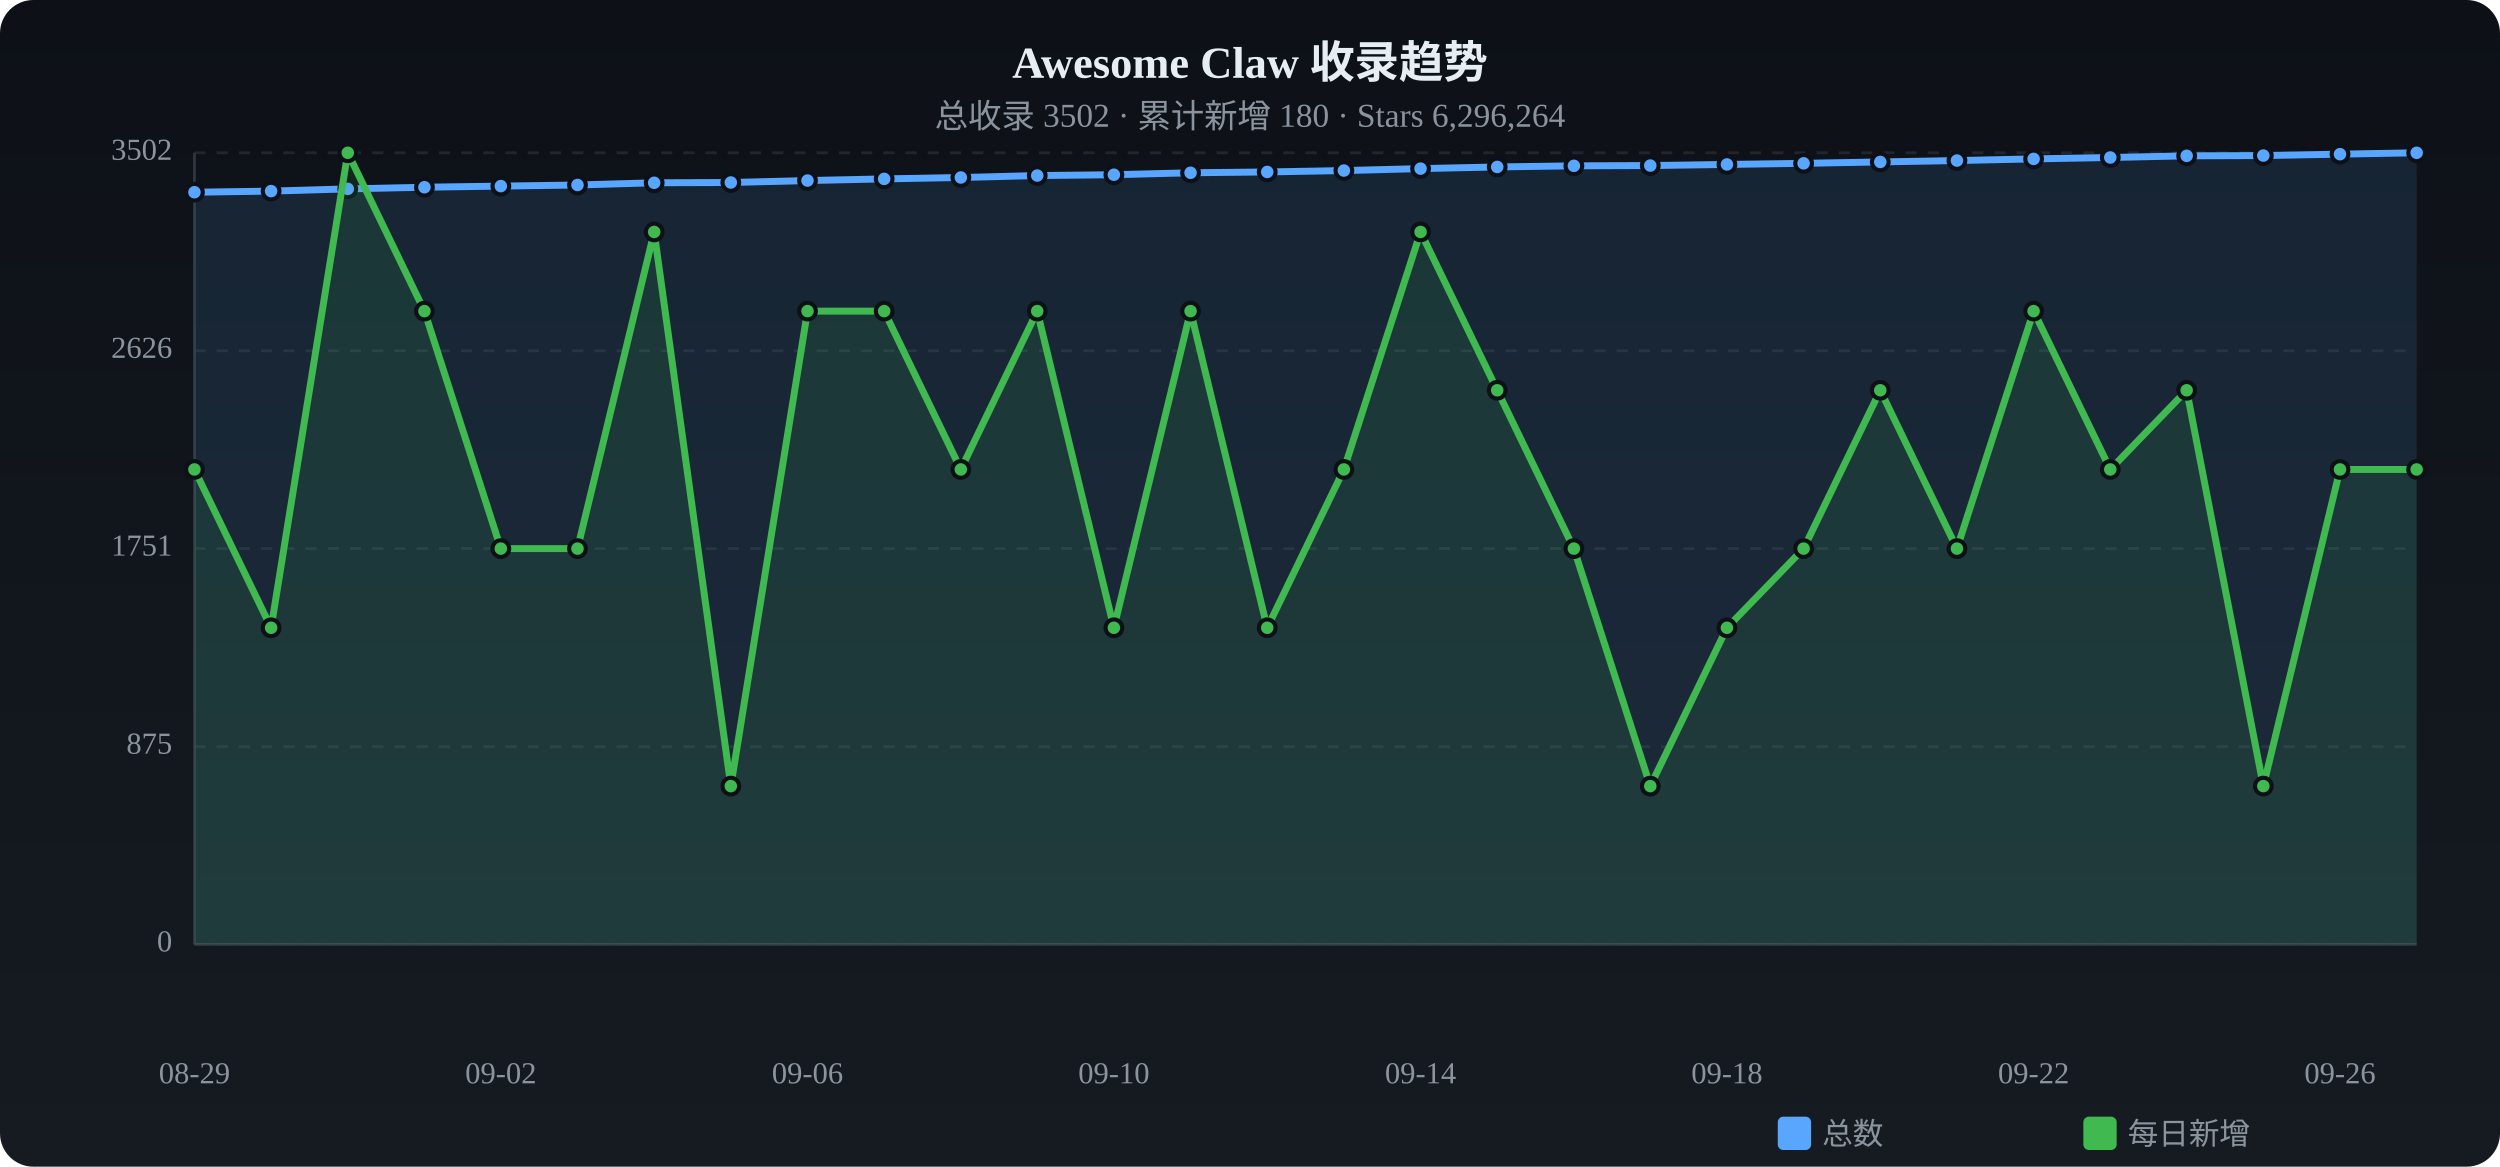
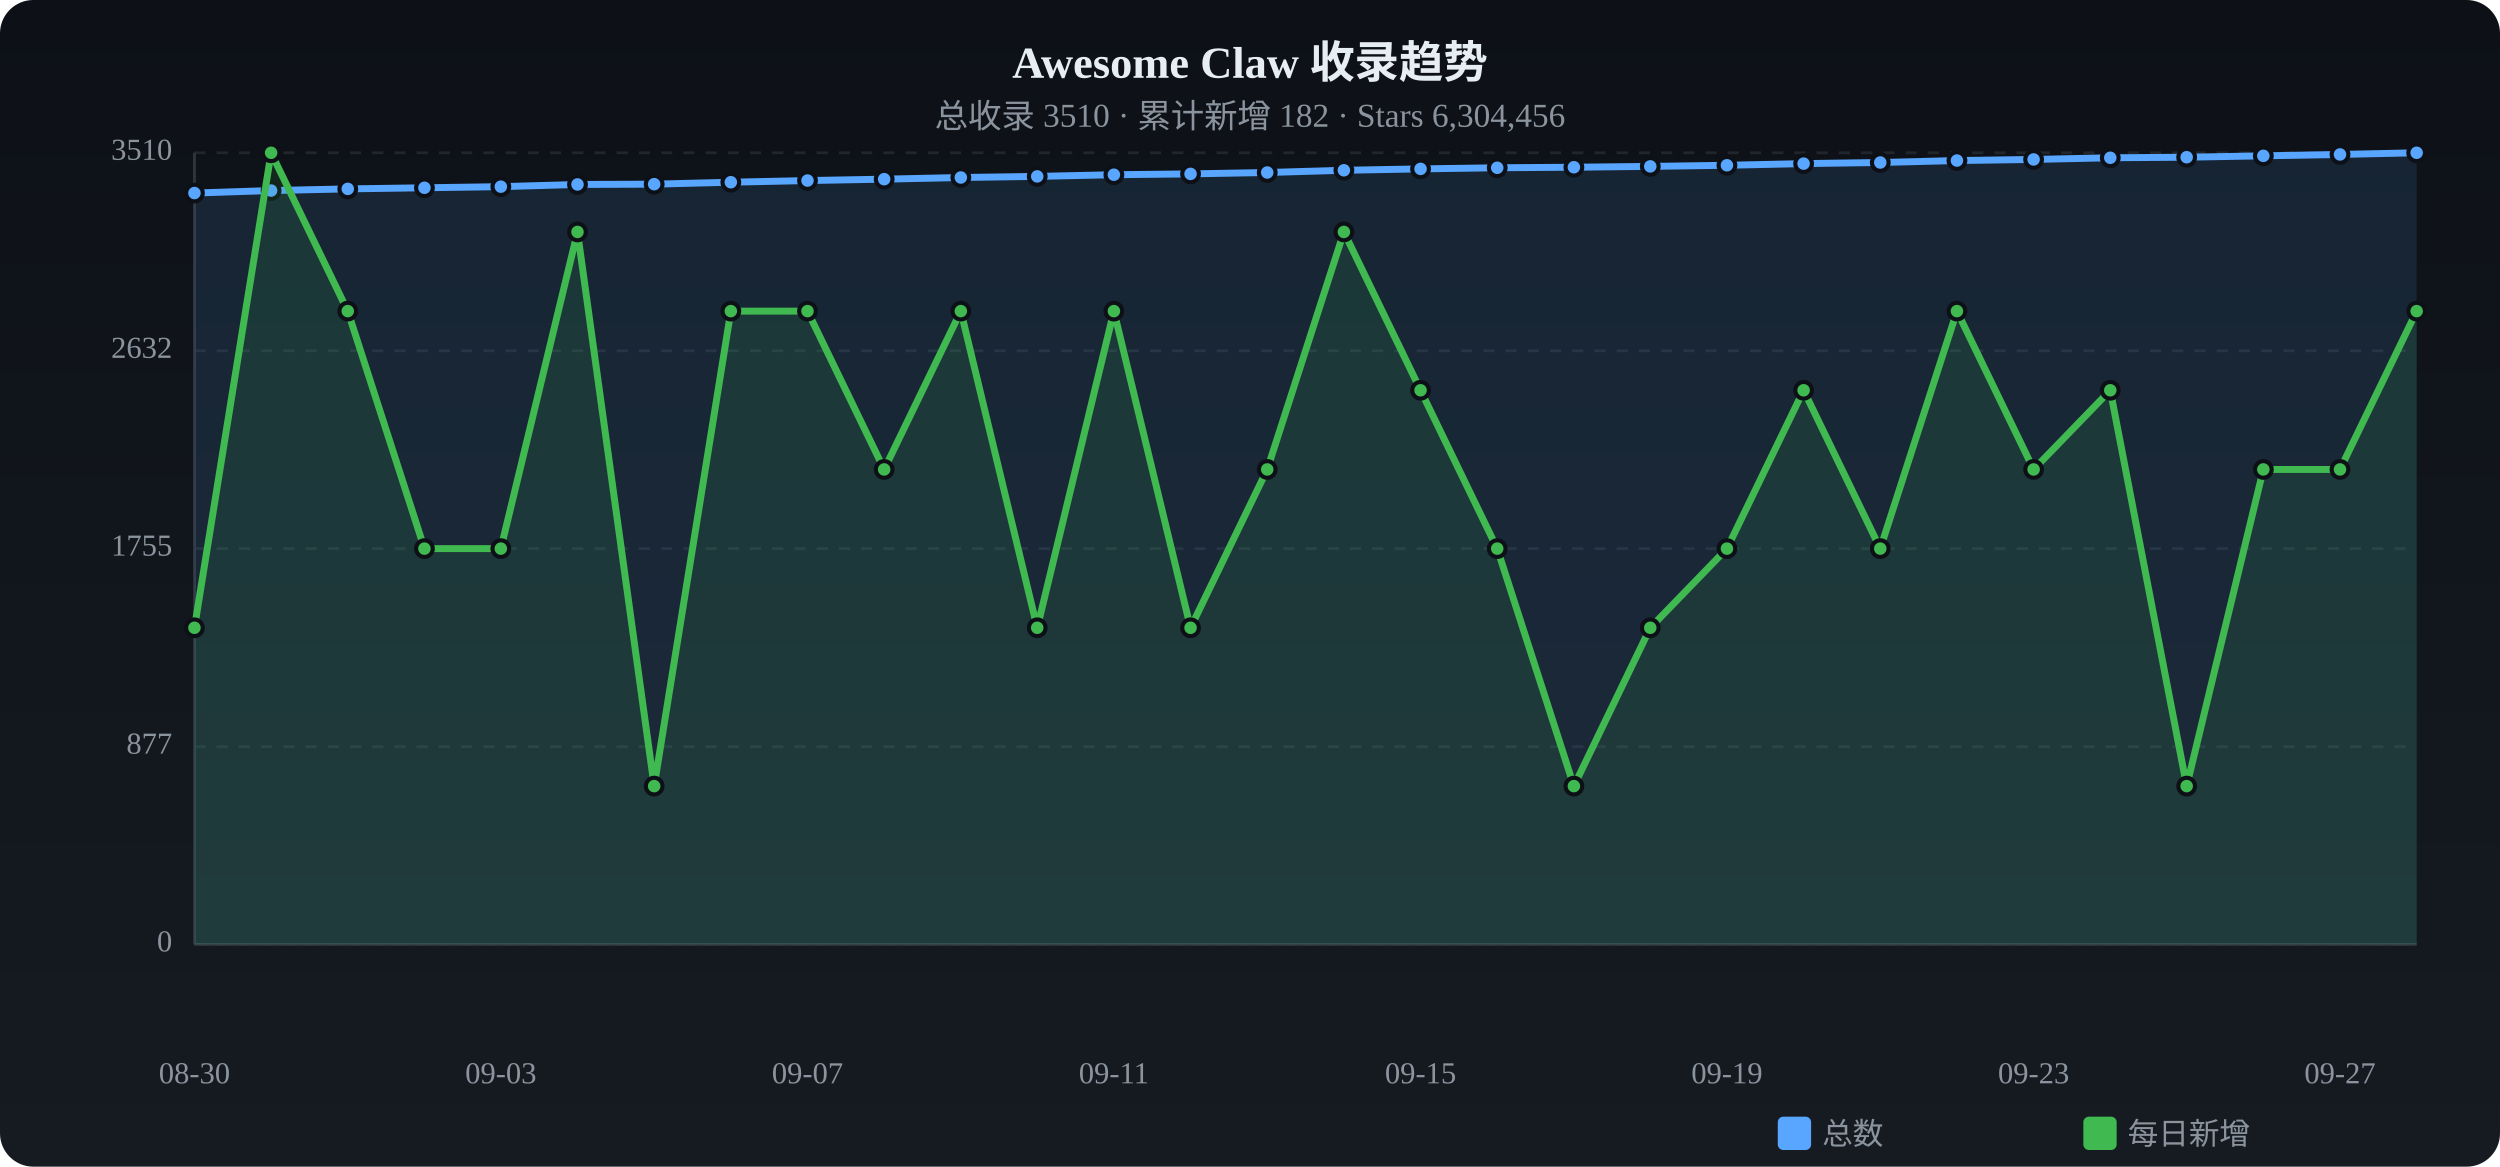
<svg xmlns="http://www.w3.org/2000/svg" viewBox="0 0 900 420" width="900" height="420">
  <defs>
    <linearGradient id="tbg" x1="0%" y1="0%" x2="0%" y2="100%">
      <stop offset="0%" stop-color="#0d1117" />
      <stop offset="100%" stop-color="#161b22" />
    </linearGradient>
  </defs>
  <rect width="900" height="420" rx="12" fill="url(#tbg)" />
  <text x="450.0" y="28" text-anchor="middle" fill="#e6edf3" font-size="16" font-weight="bold">Awesome Claw 收录趋势</text>
-   <text x="450.0" y="46" text-anchor="middle" fill="#8b949e" font-size="12">总收录 3502 · 累计新增 180 · Stars 6,296,264</text>
+   <text x="450.0" y="46" text-anchor="middle" fill="#8b949e" font-size="12">总收录 3510 · 累计新增 182 · Stars 6,304,456</text>
  <text x="62" y="340.0" text-anchor="end" fill="#8b949e" font-size="11" dominant-baseline="middle">0</text>
  <line x1="70" y1="340.0" x2="870" y2="340.0" stroke="#21262d" stroke-dasharray="4 4" />
-   <text x="62" y="268.8" text-anchor="end" fill="#8b949e" font-size="11" dominant-baseline="middle">875</text>
+   <text x="62" y="268.8" text-anchor="end" fill="#8b949e" font-size="11" dominant-baseline="middle">877</text>
  <line x1="70" y1="268.8" x2="870" y2="268.8" stroke="#21262d" stroke-dasharray="4 4" />
-   <text x="62" y="197.5" text-anchor="end" fill="#8b949e" font-size="11" dominant-baseline="middle">1751</text>
+   <text x="62" y="197.5" text-anchor="end" fill="#8b949e" font-size="11" dominant-baseline="middle">1755</text>
  <line x1="70" y1="197.5" x2="870" y2="197.5" stroke="#21262d" stroke-dasharray="4 4" />
-   <text x="62" y="126.3" text-anchor="end" fill="#8b949e" font-size="11" dominant-baseline="middle">2626</text>
+   <text x="62" y="126.3" text-anchor="end" fill="#8b949e" font-size="11" dominant-baseline="middle">2632</text>
  <line x1="70" y1="126.3" x2="870" y2="126.3" stroke="#21262d" stroke-dasharray="4 4" />
-   <text x="62" y="55.0" text-anchor="end" fill="#8b949e" font-size="11" dominant-baseline="middle">3502</text>
+   <text x="62" y="55.0" text-anchor="end" fill="#8b949e" font-size="11" dominant-baseline="middle">3510</text>
  <line x1="70" y1="55.0" x2="870" y2="55.0" stroke="#21262d" stroke-dasharray="4 4" />
  <line x1="70" y1="55" x2="70" y2="340" stroke="#30363d" />
  <line x1="70" y1="340" x2="870" y2="340" stroke="#30363d" />
-   <path d="M70.0,69.2 L97.6,68.8 L125.2,68.0 L152.8,67.4 L180.3,67.0 L207.9,66.6 L235.5,65.8 L263.1,65.7 L290.7,65.0 L318.3,64.4 L345.9,63.9 L373.4,63.2 L401.0,62.9 L428.6,62.2 L456.2,61.9 L483.8,61.4 L511.4,60.7 L539.0,60.1 L566.6,59.7 L594.1,59.6 L621.7,59.2 L649.3,58.8 L676.9,58.3 L704.5,57.8 L732.1,57.2 L759.7,56.7 L787.2,56.1 L814.8,56.0 L842.4,55.5 L870.0,55.0 L870.0,340 L70.0,340 Z" fill="#58a6ff" opacity="0.12" />
-   <polyline points="70.0,69.2 97.6,68.8 125.2,68.0 152.8,67.4 180.3,67.0 207.9,66.6 235.5,65.8 263.1,65.7 290.7,65.0 318.3,64.4 345.9,63.9 373.4,63.2 401.0,62.9 428.6,62.2 456.2,61.9 483.8,61.4 511.4,60.7 539.0,60.1 566.6,59.7 594.1,59.6 621.7,59.2 649.3,58.8 676.9,58.3 704.5,57.8 732.1,57.2 759.7,56.7 787.2,56.1 814.8,56.0 842.4,55.5 870.0,55.0" fill="none" stroke="#58a6ff" stroke-width="2.5" stroke-linecap="round" stroke-linejoin="round" />
-   <circle cx="70.0" cy="69.2" r="3" fill="#58a6ff" stroke="#0d1117" stroke-width="1.5" />
-   <circle cx="97.6" cy="68.8" r="3" fill="#58a6ff" stroke="#0d1117" stroke-width="1.5" />
+   <path d="M70.0,69.5 L97.6,68.6 L125.2,68.0 L152.8,67.6 L180.3,67.2 L207.9,66.4 L235.5,66.3 L263.1,65.6 L290.7,65.0 L318.3,64.5 L345.9,63.9 L373.4,63.5 L401.0,62.9 L428.6,62.6 L456.2,62.1 L483.8,61.3 L511.4,60.8 L539.0,60.4 L566.6,60.2 L594.1,59.9 L621.7,59.5 L649.3,58.9 L676.9,58.5 L704.5,57.8 L732.1,57.4 L759.7,56.8 L787.2,56.6 L814.8,56.1 L842.4,55.6 L870.0,55.0 L870.0,340 L70.0,340 Z" fill="#58a6ff" opacity="0.12" />
+   <polyline points="70.0,69.5 97.6,68.6 125.2,68.0 152.8,67.6 180.3,67.2 207.9,66.4 235.5,66.3 263.1,65.6 290.7,65.0 318.3,64.5 345.9,63.9 373.4,63.5 401.0,62.9 428.6,62.6 456.2,62.1 483.8,61.3 511.4,60.8 539.0,60.4 566.6,60.2 594.1,59.9 621.7,59.5 649.3,58.9 676.9,58.5 704.5,57.8 732.1,57.4 759.7,56.8 787.2,56.6 814.8,56.1 842.4,55.6 870.0,55.0" fill="none" stroke="#58a6ff" stroke-width="2.5" stroke-linecap="round" stroke-linejoin="round" />
+   <circle cx="70.0" cy="69.5" r="3" fill="#58a6ff" stroke="#0d1117" stroke-width="1.5" />
+   <circle cx="97.6" cy="68.6" r="3" fill="#58a6ff" stroke="#0d1117" stroke-width="1.5" />
  <circle cx="125.2" cy="68.0" r="3" fill="#58a6ff" stroke="#0d1117" stroke-width="1.5" />
-   <circle cx="152.8" cy="67.4" r="3" fill="#58a6ff" stroke="#0d1117" stroke-width="1.5" />
-   <circle cx="180.3" cy="67.0" r="3" fill="#58a6ff" stroke="#0d1117" stroke-width="1.5" />
-   <circle cx="207.9" cy="66.6" r="3" fill="#58a6ff" stroke="#0d1117" stroke-width="1.5" />
-   <circle cx="235.5" cy="65.8" r="3" fill="#58a6ff" stroke="#0d1117" stroke-width="1.5" />
-   <circle cx="263.1" cy="65.7" r="3" fill="#58a6ff" stroke="#0d1117" stroke-width="1.5" />
+   <circle cx="152.8" cy="67.6" r="3" fill="#58a6ff" stroke="#0d1117" stroke-width="1.5" />
+   <circle cx="180.3" cy="67.2" r="3" fill="#58a6ff" stroke="#0d1117" stroke-width="1.5" />
+   <circle cx="207.9" cy="66.4" r="3" fill="#58a6ff" stroke="#0d1117" stroke-width="1.5" />
+   <circle cx="235.5" cy="66.3" r="3" fill="#58a6ff" stroke="#0d1117" stroke-width="1.5" />
+   <circle cx="263.1" cy="65.6" r="3" fill="#58a6ff" stroke="#0d1117" stroke-width="1.5" />
  <circle cx="290.7" cy="65.0" r="3" fill="#58a6ff" stroke="#0d1117" stroke-width="1.5" />
-   <circle cx="318.3" cy="64.4" r="3" fill="#58a6ff" stroke="#0d1117" stroke-width="1.5" />
+   <circle cx="318.3" cy="64.5" r="3" fill="#58a6ff" stroke="#0d1117" stroke-width="1.5" />
  <circle cx="345.9" cy="63.9" r="3" fill="#58a6ff" stroke="#0d1117" stroke-width="1.5" />
-   <circle cx="373.4" cy="63.2" r="3" fill="#58a6ff" stroke="#0d1117" stroke-width="1.5" />
+   <circle cx="373.4" cy="63.5" r="3" fill="#58a6ff" stroke="#0d1117" stroke-width="1.5" />
  <circle cx="401.0" cy="62.9" r="3" fill="#58a6ff" stroke="#0d1117" stroke-width="1.5" />
-   <circle cx="428.6" cy="62.2" r="3" fill="#58a6ff" stroke="#0d1117" stroke-width="1.5" />
-   <circle cx="456.2" cy="61.9" r="3" fill="#58a6ff" stroke="#0d1117" stroke-width="1.5" />
-   <circle cx="483.8" cy="61.4" r="3" fill="#58a6ff" stroke="#0d1117" stroke-width="1.5" />
-   <circle cx="511.4" cy="60.7" r="3" fill="#58a6ff" stroke="#0d1117" stroke-width="1.5" />
-   <circle cx="539.0" cy="60.1" r="3" fill="#58a6ff" stroke="#0d1117" stroke-width="1.5" />
-   <circle cx="566.6" cy="59.7" r="3" fill="#58a6ff" stroke="#0d1117" stroke-width="1.5" />
-   <circle cx="594.1" cy="59.6" r="3" fill="#58a6ff" stroke="#0d1117" stroke-width="1.5" />
-   <circle cx="621.7" cy="59.2" r="3" fill="#58a6ff" stroke="#0d1117" stroke-width="1.5" />
-   <circle cx="649.3" cy="58.8" r="3" fill="#58a6ff" stroke="#0d1117" stroke-width="1.5" />
-   <circle cx="676.9" cy="58.3" r="3" fill="#58a6ff" stroke="#0d1117" stroke-width="1.5" />
+   <circle cx="428.6" cy="62.6" r="3" fill="#58a6ff" stroke="#0d1117" stroke-width="1.5" />
+   <circle cx="456.2" cy="62.1" r="3" fill="#58a6ff" stroke="#0d1117" stroke-width="1.5" />
+   <circle cx="483.8" cy="61.3" r="3" fill="#58a6ff" stroke="#0d1117" stroke-width="1.5" />
+   <circle cx="511.4" cy="60.8" r="3" fill="#58a6ff" stroke="#0d1117" stroke-width="1.5" />
+   <circle cx="539.0" cy="60.4" r="3" fill="#58a6ff" stroke="#0d1117" stroke-width="1.5" />
+   <circle cx="566.6" cy="60.2" r="3" fill="#58a6ff" stroke="#0d1117" stroke-width="1.5" />
+   <circle cx="594.1" cy="59.9" r="3" fill="#58a6ff" stroke="#0d1117" stroke-width="1.5" />
+   <circle cx="621.7" cy="59.5" r="3" fill="#58a6ff" stroke="#0d1117" stroke-width="1.5" />
+   <circle cx="649.3" cy="58.9" r="3" fill="#58a6ff" stroke="#0d1117" stroke-width="1.5" />
+   <circle cx="676.9" cy="58.5" r="3" fill="#58a6ff" stroke="#0d1117" stroke-width="1.5" />
  <circle cx="704.5" cy="57.8" r="3" fill="#58a6ff" stroke="#0d1117" stroke-width="1.5" />
-   <circle cx="732.1" cy="57.2" r="3" fill="#58a6ff" stroke="#0d1117" stroke-width="1.5" />
-   <circle cx="759.7" cy="56.7" r="3" fill="#58a6ff" stroke="#0d1117" stroke-width="1.5" />
-   <circle cx="787.2" cy="56.1" r="3" fill="#58a6ff" stroke="#0d1117" stroke-width="1.5" />
-   <circle cx="814.8" cy="56.0" r="3" fill="#58a6ff" stroke="#0d1117" stroke-width="1.5" />
-   <circle cx="842.4" cy="55.5" r="3" fill="#58a6ff" stroke="#0d1117" stroke-width="1.5" />
+   <circle cx="732.1" cy="57.4" r="3" fill="#58a6ff" stroke="#0d1117" stroke-width="1.5" />
+   <circle cx="759.7" cy="56.8" r="3" fill="#58a6ff" stroke="#0d1117" stroke-width="1.5" />
+   <circle cx="787.2" cy="56.6" r="3" fill="#58a6ff" stroke="#0d1117" stroke-width="1.5" />
+   <circle cx="814.8" cy="56.1" r="3" fill="#58a6ff" stroke="#0d1117" stroke-width="1.5" />
+   <circle cx="842.4" cy="55.6" r="3" fill="#58a6ff" stroke="#0d1117" stroke-width="1.5" />
  <circle cx="870.0" cy="55.0" r="3" fill="#58a6ff" stroke="#0d1117" stroke-width="1.5" />
-   <path d="M70.0,169.0 L97.6,226.0 L125.2,55.0 L152.8,112.0 L180.3,197.5 L207.9,197.5 L235.5,83.5 L263.1,283.0 L290.7,112.0 L318.3,112.0 L345.9,169.0 L373.4,112.0 L401.0,226.0 L428.6,112.0 L456.2,226.0 L483.8,169.0 L511.4,83.5 L539.0,140.5 L566.6,197.5 L594.1,283.0 L621.7,226.0 L649.3,197.5 L676.9,140.5 L704.5,197.5 L732.1,112.0 L759.7,169.0 L787.2,140.5 L814.8,283.0 L842.4,169.0 L870.0,169.0 L870.0,340 L70.0,340 Z" fill="#3fb950" opacity="0.12" />
-   <polyline points="70.0,169.0 97.6,226.0 125.2,55.0 152.8,112.0 180.3,197.5 207.9,197.5 235.5,83.5 263.1,283.0 290.7,112.0 318.3,112.0 345.9,169.0 373.4,112.0 401.0,226.0 428.6,112.0 456.2,226.0 483.8,169.0 511.4,83.5 539.0,140.5 566.6,197.5 594.1,283.0 621.7,226.0 649.3,197.5 676.9,140.5 704.5,197.5 732.1,112.0 759.7,169.0 787.2,140.5 814.8,283.0 842.4,169.0 870.0,169.0" fill="none" stroke="#3fb950" stroke-width="2.5" stroke-linecap="round" stroke-linejoin="round" />
-   <circle cx="70.0" cy="169.0" r="3" fill="#3fb950" stroke="#0d1117" stroke-width="1.5" />
-   <circle cx="97.6" cy="226.0" r="3" fill="#3fb950" stroke="#0d1117" stroke-width="1.5" />
-   <circle cx="125.2" cy="55.0" r="3" fill="#3fb950" stroke="#0d1117" stroke-width="1.5" />
-   <circle cx="152.8" cy="112.0" r="3" fill="#3fb950" stroke="#0d1117" stroke-width="1.5" />
+   <path d="M70.0,226.0 L97.6,55.0 L125.2,112.0 L152.8,197.5 L180.3,197.5 L207.9,83.5 L235.5,283.0 L263.1,112.0 L290.7,112.0 L318.3,169.0 L345.9,112.0 L373.4,226.0 L401.0,112.0 L428.6,226.0 L456.2,169.0 L483.8,83.5 L511.4,140.5 L539.0,197.5 L566.6,283.0 L594.1,226.0 L621.7,197.5 L649.3,140.5 L676.9,197.5 L704.5,112.0 L732.1,169.0 L759.7,140.5 L787.2,283.0 L814.8,169.0 L842.4,169.0 L870.0,112.0 L870.0,340 L70.0,340 Z" fill="#3fb950" opacity="0.12" />
+   <polyline points="70.0,226.0 97.6,55.0 125.2,112.0 152.8,197.5 180.3,197.5 207.9,83.5 235.5,283.0 263.1,112.0 290.7,112.0 318.3,169.0 345.9,112.0 373.4,226.0 401.0,112.0 428.6,226.0 456.2,169.0 483.8,83.5 511.4,140.5 539.0,197.5 566.6,283.0 594.1,226.0 621.7,197.5 649.3,140.5 676.9,197.5 704.5,112.0 732.1,169.0 759.7,140.5 787.2,283.0 814.8,169.0 842.4,169.0 870.0,112.0" fill="none" stroke="#3fb950" stroke-width="2.5" stroke-linecap="round" stroke-linejoin="round" />
+   <circle cx="70.0" cy="226.0" r="3" fill="#3fb950" stroke="#0d1117" stroke-width="1.5" />
+   <circle cx="97.6" cy="55.0" r="3" fill="#3fb950" stroke="#0d1117" stroke-width="1.5" />
+   <circle cx="125.2" cy="112.0" r="3" fill="#3fb950" stroke="#0d1117" stroke-width="1.5" />
+   <circle cx="152.8" cy="197.5" r="3" fill="#3fb950" stroke="#0d1117" stroke-width="1.5" />
  <circle cx="180.3" cy="197.5" r="3" fill="#3fb950" stroke="#0d1117" stroke-width="1.5" />
-   <circle cx="207.9" cy="197.5" r="3" fill="#3fb950" stroke="#0d1117" stroke-width="1.5" />
-   <circle cx="235.5" cy="83.5" r="3" fill="#3fb950" stroke="#0d1117" stroke-width="1.5" />
-   <circle cx="263.1" cy="283.0" r="3" fill="#3fb950" stroke="#0d1117" stroke-width="1.5" />
+   <circle cx="207.9" cy="83.5" r="3" fill="#3fb950" stroke="#0d1117" stroke-width="1.5" />
+   <circle cx="235.5" cy="283.0" r="3" fill="#3fb950" stroke="#0d1117" stroke-width="1.5" />
+   <circle cx="263.1" cy="112.0" r="3" fill="#3fb950" stroke="#0d1117" stroke-width="1.5" />
  <circle cx="290.7" cy="112.0" r="3" fill="#3fb950" stroke="#0d1117" stroke-width="1.5" />
-   <circle cx="318.3" cy="112.0" r="3" fill="#3fb950" stroke="#0d1117" stroke-width="1.5" />
-   <circle cx="345.9" cy="169.0" r="3" fill="#3fb950" stroke="#0d1117" stroke-width="1.5" />
-   <circle cx="373.4" cy="112.0" r="3" fill="#3fb950" stroke="#0d1117" stroke-width="1.5" />
-   <circle cx="401.0" cy="226.0" r="3" fill="#3fb950" stroke="#0d1117" stroke-width="1.5" />
-   <circle cx="428.6" cy="112.0" r="3" fill="#3fb950" stroke="#0d1117" stroke-width="1.5" />
-   <circle cx="456.2" cy="226.0" r="3" fill="#3fb950" stroke="#0d1117" stroke-width="1.5" />
-   <circle cx="483.8" cy="169.0" r="3" fill="#3fb950" stroke="#0d1117" stroke-width="1.5" />
-   <circle cx="511.4" cy="83.5" r="3" fill="#3fb950" stroke="#0d1117" stroke-width="1.5" />
-   <circle cx="539.0" cy="140.5" r="3" fill="#3fb950" stroke="#0d1117" stroke-width="1.5" />
-   <circle cx="566.6" cy="197.5" r="3" fill="#3fb950" stroke="#0d1117" stroke-width="1.5" />
-   <circle cx="594.1" cy="283.0" r="3" fill="#3fb950" stroke="#0d1117" stroke-width="1.5" />
-   <circle cx="621.7" cy="226.0" r="3" fill="#3fb950" stroke="#0d1117" stroke-width="1.5" />
-   <circle cx="649.3" cy="197.5" r="3" fill="#3fb950" stroke="#0d1117" stroke-width="1.5" />
-   <circle cx="676.9" cy="140.5" r="3" fill="#3fb950" stroke="#0d1117" stroke-width="1.5" />
-   <circle cx="704.5" cy="197.5" r="3" fill="#3fb950" stroke="#0d1117" stroke-width="1.5" />
-   <circle cx="732.1" cy="112.0" r="3" fill="#3fb950" stroke="#0d1117" stroke-width="1.5" />
-   <circle cx="759.7" cy="169.0" r="3" fill="#3fb950" stroke="#0d1117" stroke-width="1.5" />
-   <circle cx="787.2" cy="140.5" r="3" fill="#3fb950" stroke="#0d1117" stroke-width="1.5" />
-   <circle cx="814.8" cy="283.0" r="3" fill="#3fb950" stroke="#0d1117" stroke-width="1.5" />
+   <circle cx="318.3" cy="169.0" r="3" fill="#3fb950" stroke="#0d1117" stroke-width="1.5" />
+   <circle cx="345.9" cy="112.0" r="3" fill="#3fb950" stroke="#0d1117" stroke-width="1.5" />
+   <circle cx="373.4" cy="226.0" r="3" fill="#3fb950" stroke="#0d1117" stroke-width="1.5" />
+   <circle cx="401.0" cy="112.0" r="3" fill="#3fb950" stroke="#0d1117" stroke-width="1.5" />
+   <circle cx="428.6" cy="226.0" r="3" fill="#3fb950" stroke="#0d1117" stroke-width="1.5" />
+   <circle cx="456.2" cy="169.0" r="3" fill="#3fb950" stroke="#0d1117" stroke-width="1.5" />
+   <circle cx="483.8" cy="83.5" r="3" fill="#3fb950" stroke="#0d1117" stroke-width="1.5" />
+   <circle cx="511.4" cy="140.5" r="3" fill="#3fb950" stroke="#0d1117" stroke-width="1.5" />
+   <circle cx="539.0" cy="197.5" r="3" fill="#3fb950" stroke="#0d1117" stroke-width="1.5" />
+   <circle cx="566.6" cy="283.0" r="3" fill="#3fb950" stroke="#0d1117" stroke-width="1.5" />
+   <circle cx="594.1" cy="226.0" r="3" fill="#3fb950" stroke="#0d1117" stroke-width="1.5" />
+   <circle cx="621.7" cy="197.5" r="3" fill="#3fb950" stroke="#0d1117" stroke-width="1.5" />
+   <circle cx="649.3" cy="140.5" r="3" fill="#3fb950" stroke="#0d1117" stroke-width="1.5" />
+   <circle cx="676.9" cy="197.5" r="3" fill="#3fb950" stroke="#0d1117" stroke-width="1.5" />
+   <circle cx="704.5" cy="112.0" r="3" fill="#3fb950" stroke="#0d1117" stroke-width="1.5" />
+   <circle cx="732.1" cy="169.0" r="3" fill="#3fb950" stroke="#0d1117" stroke-width="1.5" />
+   <circle cx="759.7" cy="140.5" r="3" fill="#3fb950" stroke="#0d1117" stroke-width="1.5" />
+   <circle cx="787.2" cy="283.0" r="3" fill="#3fb950" stroke="#0d1117" stroke-width="1.5" />
+   <circle cx="814.8" cy="169.0" r="3" fill="#3fb950" stroke="#0d1117" stroke-width="1.5" />
  <circle cx="842.4" cy="169.0" r="3" fill="#3fb950" stroke="#0d1117" stroke-width="1.5" />
-   <circle cx="870.0" cy="169.0" r="3" fill="#3fb950" stroke="#0d1117" stroke-width="1.5" />
-   <text x="70.0" y="390" text-anchor="middle" fill="#8b949e" font-size="11">08-29</text>
-   <text x="180.3" y="390" text-anchor="middle" fill="#8b949e" font-size="11">09-02</text>
-   <text x="290.7" y="390" text-anchor="middle" fill="#8b949e" font-size="11">09-06</text>
-   <text x="401.0" y="390" text-anchor="middle" fill="#8b949e" font-size="11">09-10</text>
-   <text x="511.4" y="390" text-anchor="middle" fill="#8b949e" font-size="11">09-14</text>
-   <text x="621.7" y="390" text-anchor="middle" fill="#8b949e" font-size="11">09-18</text>
-   <text x="732.1" y="390" text-anchor="middle" fill="#8b949e" font-size="11">09-22</text>
-   <text x="842.4" y="390" text-anchor="middle" fill="#8b949e" font-size="11">09-26</text>
+   <circle cx="870.0" cy="112.0" r="3" fill="#3fb950" stroke="#0d1117" stroke-width="1.5" />
+   <text x="70.0" y="390" text-anchor="middle" fill="#8b949e" font-size="11">08-30</text>
+   <text x="180.3" y="390" text-anchor="middle" fill="#8b949e" font-size="11">09-03</text>
+   <text x="290.7" y="390" text-anchor="middle" fill="#8b949e" font-size="11">09-07</text>
+   <text x="401.0" y="390" text-anchor="middle" fill="#8b949e" font-size="11">09-11</text>
+   <text x="511.4" y="390" text-anchor="middle" fill="#8b949e" font-size="11">09-15</text>
+   <text x="621.7" y="390" text-anchor="middle" fill="#8b949e" font-size="11">09-19</text>
+   <text x="732.1" y="390" text-anchor="middle" fill="#8b949e" font-size="11">09-23</text>
+   <text x="842.4" y="390" text-anchor="middle" fill="#8b949e" font-size="11">09-27</text>
  <rect x="640" y="402" width="12" height="12" rx="2" fill="#58a6ff" />
  <text x="656" y="412" fill="#8b949e" font-size="11">总数</text>
  <rect x="750" y="402" width="12" height="12" rx="2" fill="#3fb950" />
  <text x="766" y="412" fill="#8b949e" font-size="11">每日新增</text>
</svg>
